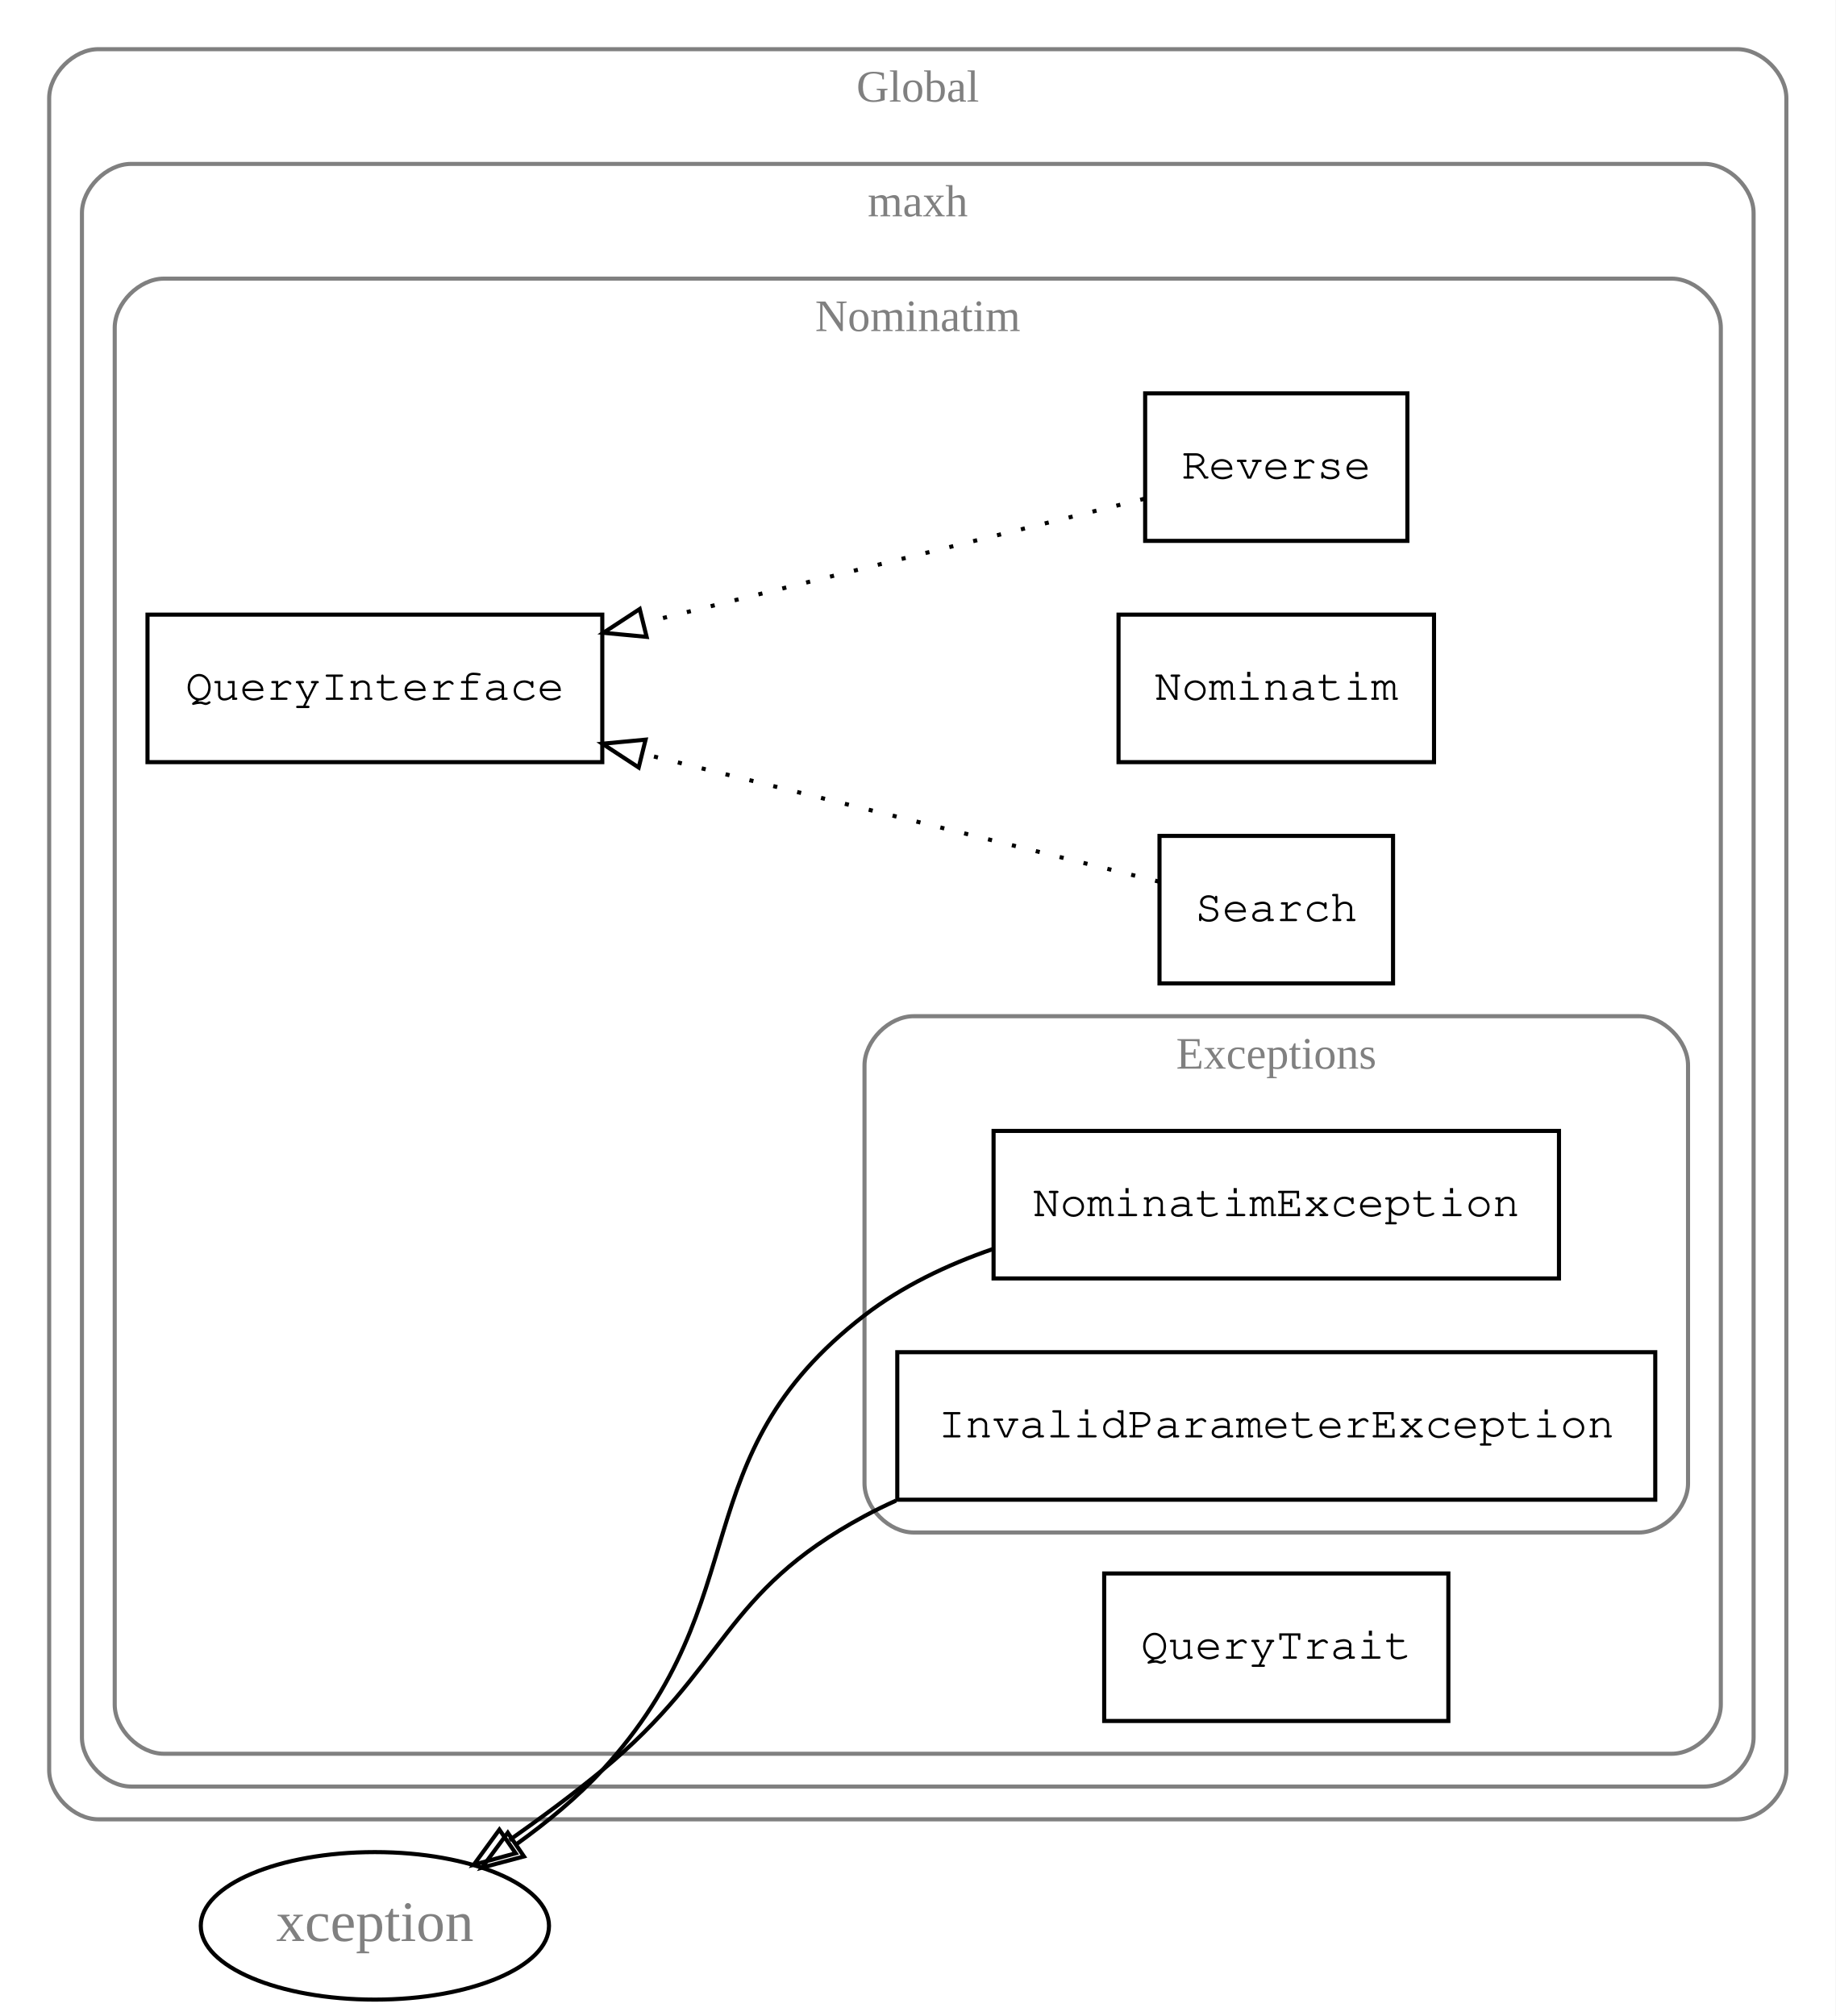
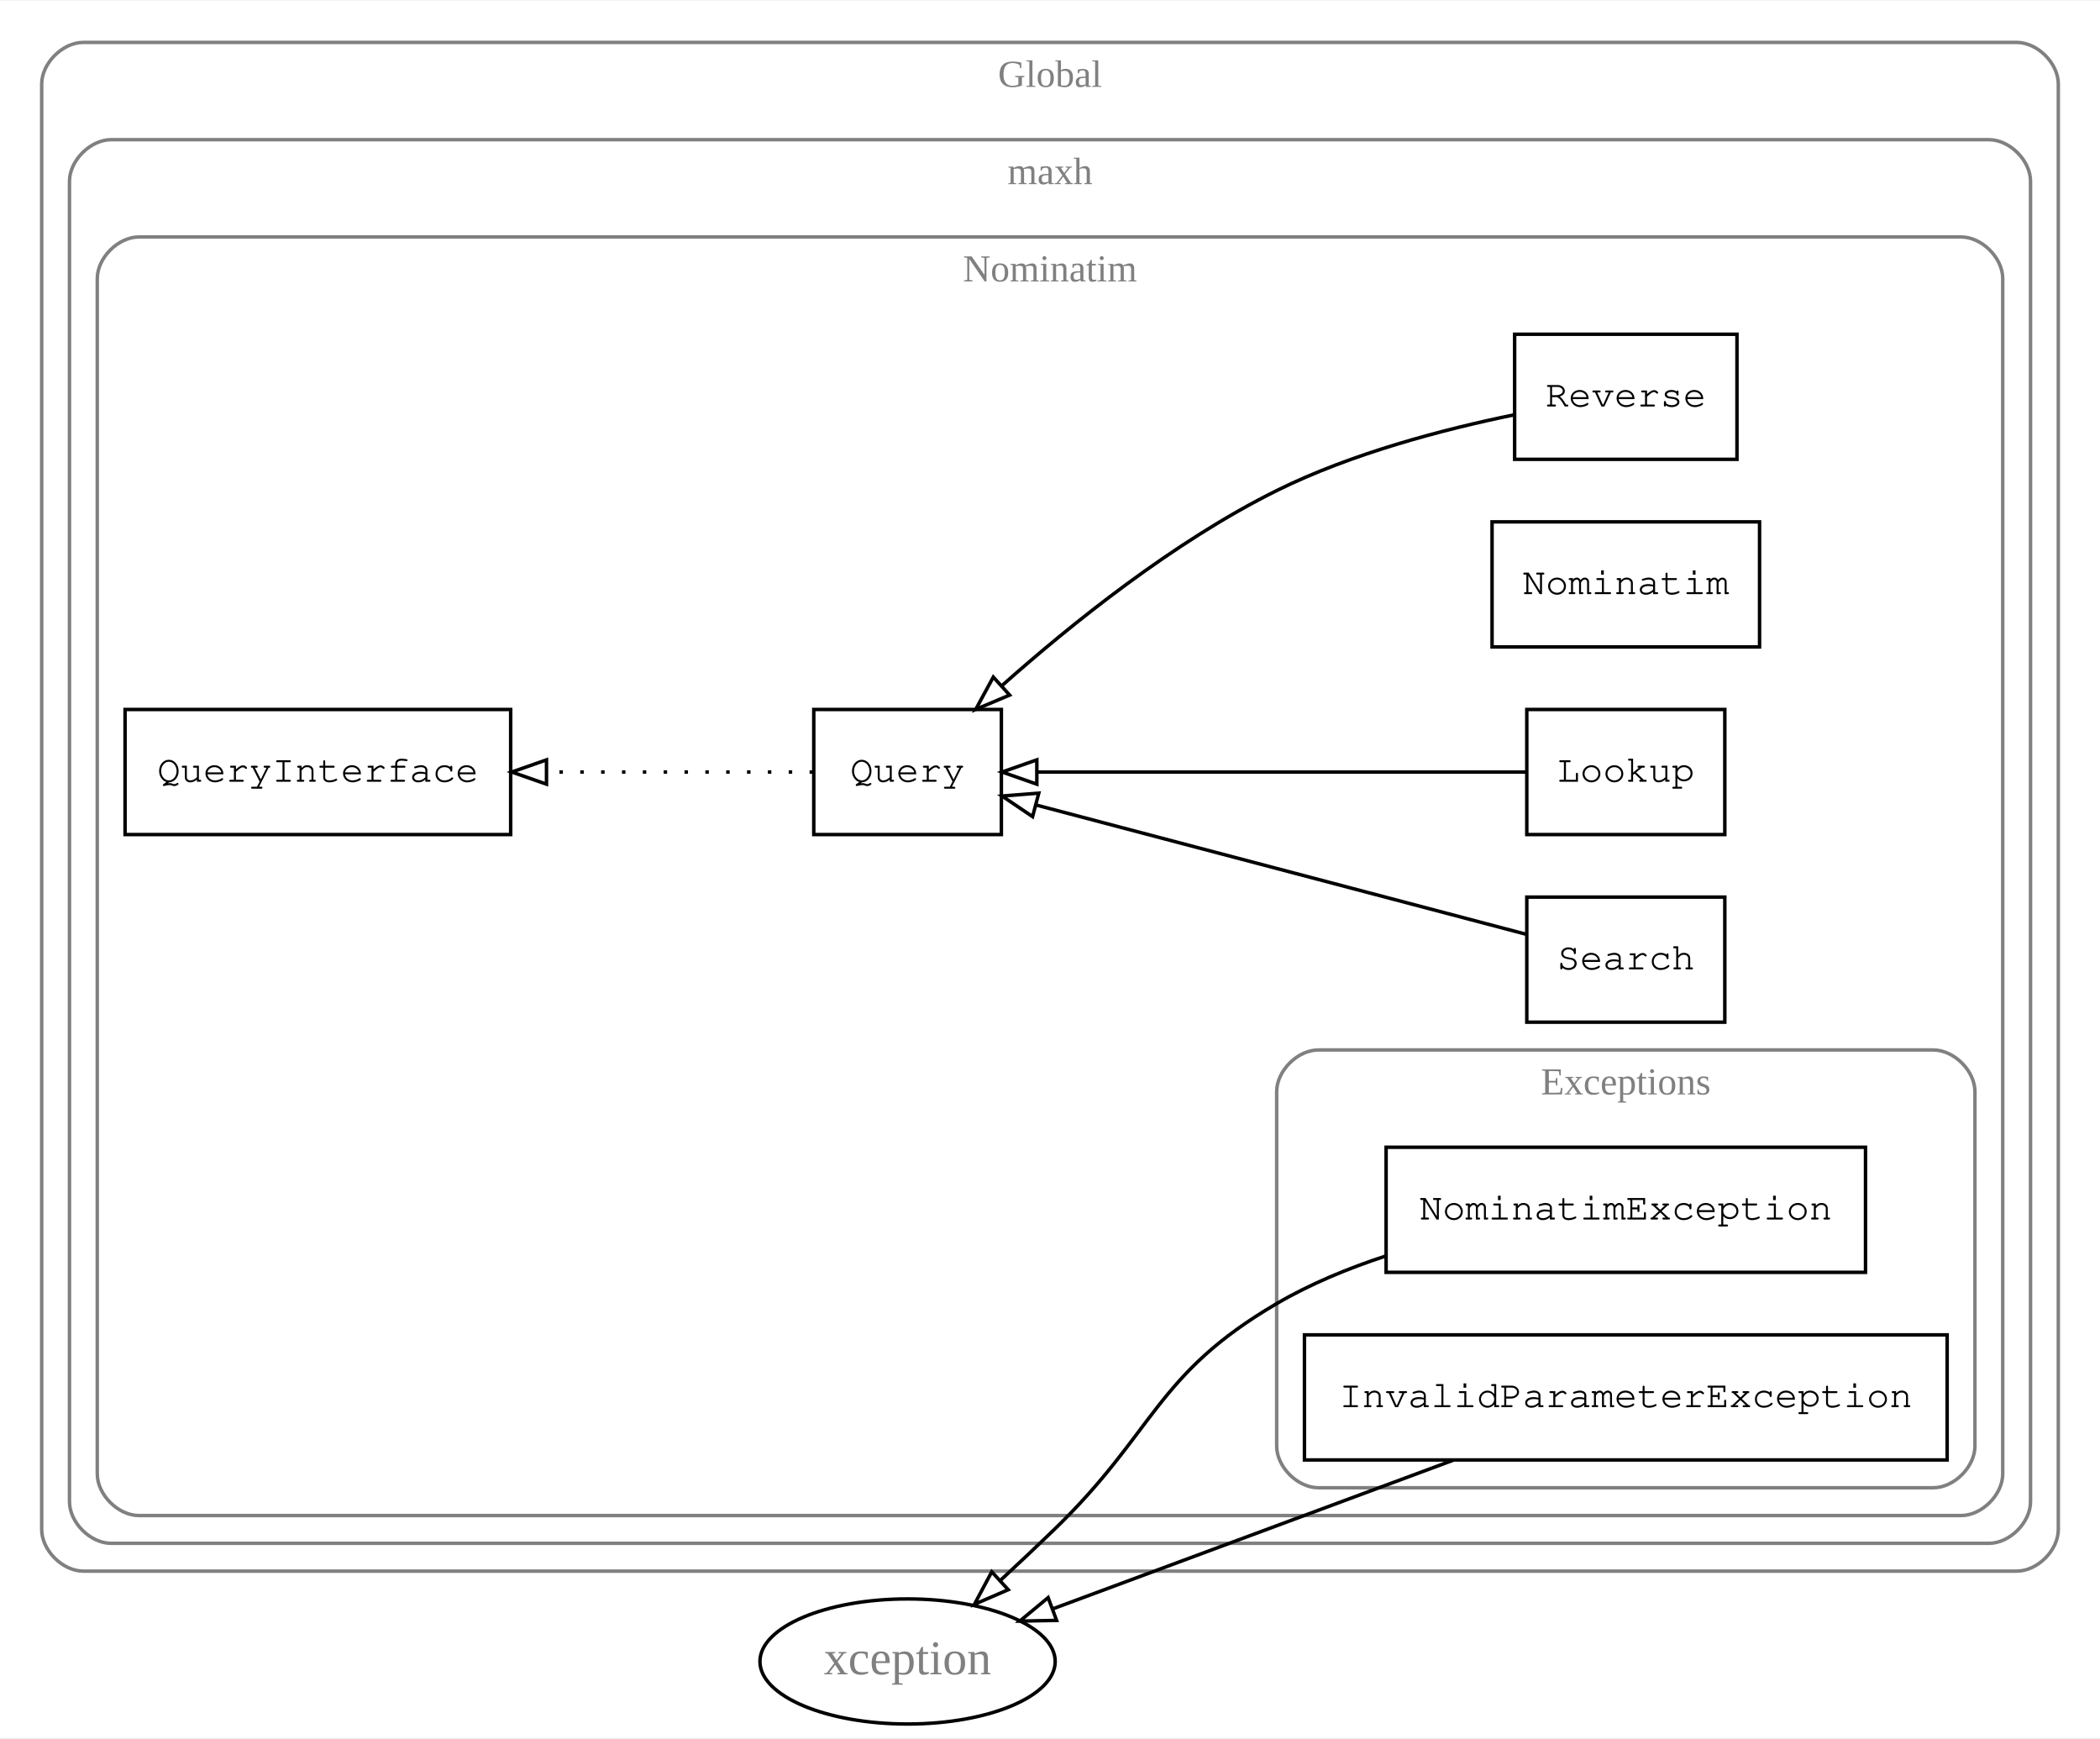
- <svg xmlns="http://www.w3.org/2000/svg" width="448pt" height="492pt" viewBox="0.00 0.00 448.00 492.00">
-   <g id="graph0" class="graph" transform="scale(1 1) rotate(0) translate(4 488)">
-     <polygon fill="white" stroke="none" points="-4,4 -4,-488 444,-488 444,4 -4,4" />
+ <svg xmlns="http://www.w3.org/2000/svg" width="604pt" height="500pt" viewBox="0.00 0.00 604.49 500.00">
+   <g id="graph0" class="graph" transform="scale(1 1) rotate(0) translate(4 496)">
+     <polygon fill="white" stroke="none" points="-4,4 -4,-496 600.493,-496 600.493,4 -4,4" />
    <g id="clust1" class="cluster">
-       <path fill="none" stroke="gray" d="M20,-44C20,-44 420,-44 420,-44 426,-44 432,-50 432,-56 432,-56 432,-464 432,-464 432,-470 426,-476 420,-476 420,-476 20,-476 20,-476 14,-476 8,-470 8,-464 8,-464 8,-56 8,-56 8,-50 14,-44 20,-44" />
-       <text text-anchor="middle" x="220" y="-463.2" font-family="Times New Roman,serif" font-size="11.00" fill="gray">Global</text>
+       <path fill="none" stroke="gray" d="M20,-44C20,-44 576.493,-44 576.493,-44 582.493,-44 588.493,-50 588.493,-56 588.493,-56 588.493,-472 588.493,-472 588.493,-478 582.493,-484 576.493,-484 576.493,-484 20,-484 20,-484 14,-484 8,-478 8,-472 8,-472 8,-56 8,-56 8,-50 14,-44 20,-44" />
+       <text text-anchor="middle" x="298.246" y="-471.2" font-family="Times New Roman,serif" font-size="11.00" fill="gray">Global</text>
    </g>
    <g id="clust2" class="cluster">
-       <path fill="none" stroke="gray" d="M28,-52C28,-52 412,-52 412,-52 418,-52 424,-58 424,-64 424,-64 424,-436 424,-436 424,-442 418,-448 412,-448 412,-448 28,-448 28,-448 22,-448 16,-442 16,-436 16,-436 16,-64 16,-64 16,-58 22,-52 28,-52" />
-       <text text-anchor="middle" x="220" y="-435.2" font-family="Times New Roman,serif" font-size="11.00" fill="gray">maxh</text>
+       <path fill="none" stroke="gray" d="M28,-52C28,-52 568.493,-52 568.493,-52 574.493,-52 580.493,-58 580.493,-64 580.493,-64 580.493,-444 580.493,-444 580.493,-450 574.493,-456 568.493,-456 568.493,-456 28,-456 28,-456 22,-456 16,-450 16,-444 16,-444 16,-64 16,-64 16,-58 22,-52 28,-52" />
+       <text text-anchor="middle" x="298.246" y="-443.2" font-family="Times New Roman,serif" font-size="11.00" fill="gray">maxh</text>
    </g>
    <g id="clust3" class="cluster">
-       <path fill="none" stroke="gray" d="M36,-60C36,-60 404,-60 404,-60 410,-60 416,-66 416,-72 416,-72 416,-408 416,-408 416,-414 410,-420 404,-420 404,-420 36,-420 36,-420 30,-420 24,-414 24,-408 24,-408 24,-72 24,-72 24,-66 30,-60 36,-60" />
-       <text text-anchor="middle" x="220" y="-407.2" font-family="Times New Roman,serif" font-size="11.00" fill="gray">Nominatim</text>
+       <path fill="none" stroke="gray" d="M36,-60C36,-60 560.493,-60 560.493,-60 566.493,-60 572.493,-66 572.493,-72 572.493,-72 572.493,-416 572.493,-416 572.493,-422 566.493,-428 560.493,-428 560.493,-428 36,-428 36,-428 30,-428 24,-422 24,-416 24,-416 24,-72 24,-72 24,-66 30,-60 36,-60" />
+       <text text-anchor="middle" x="298.246" y="-415.2" font-family="Times New Roman,serif" font-size="11.00" fill="gray">Nominatim</text>
    </g>
    <g id="clust4" class="cluster">
-       <path fill="none" stroke="gray" d="M219,-114C219,-114 396,-114 396,-114 402,-114 408,-120 408,-126 408,-126 408,-228 408,-228 408,-234 402,-240 396,-240 396,-240 219,-240 219,-240 213,-240 207,-234 207,-228 207,-228 207,-126 207,-126 207,-120 213,-114 219,-114" />
-       <text text-anchor="middle" x="307.5" y="-227.2" font-family="Times New Roman,serif" font-size="11.00" fill="gray">Exceptions</text>
+       <path fill="none" stroke="gray" d="M375.493,-68C375.493,-68 552.493,-68 552.493,-68 558.493,-68 564.493,-74 564.493,-80 564.493,-80 564.493,-182 564.493,-182 564.493,-188 558.493,-194 552.493,-194 552.493,-194 375.493,-194 375.493,-194 369.493,-194 363.493,-188 363.493,-182 363.493,-182 363.493,-80 363.493,-80 363.493,-74 369.493,-68 375.493,-68" />
+       <text text-anchor="middle" x="463.993" y="-181.2" font-family="Times New Roman,serif" font-size="11.00" fill="gray">Exceptions</text>
    </g>
    <g id="node1" class="node">
-       <polygon fill="none" stroke="black" points="376.5,-212 238.5,-212 238.5,-176 376.5,-176 376.5,-212" />
-       <text text-anchor="middle" x="307.5" y="-191.2" font-family="Courier,monospace" font-size="11.00">NominatimException</text>
+       <polygon fill="none" stroke="black" points="532.993,-166 394.993,-166 394.993,-130 532.993,-130 532.993,-166" />
+       <text text-anchor="middle" x="463.993" y="-145.2" font-family="Courier,monospace" font-size="11.00">NominatimException</text>
+     </g>
+     <g id="node9" class="node">
+       <ellipse fill="none" stroke="black" cx="257.246" cy="-18" rx="42.494" ry="18" />
+       <text text-anchor="middle" x="257.246" y="-14.3" font-family="Times New Roman,serif" font-size="14.00" fill="gray">xception</text>
+     </g>
+     <g id="edge3" class="edge">
+       <path fill="none" stroke="black" d="M394.941,-134.72C384.022,-131.145 373.15,-126.646 363.493,-121 328.493,-100.537 328.632,-84.188 299.493,-56 294.509,-51.179 289.105,-46.099 283.902,-41.278" />
+       <polygon fill="none" stroke="black" points="286.222,-38.656 276.494,-34.459 281.481,-43.807 286.222,-38.656" />
+     </g>
+     <g id="node2" class="node">
+       <polygon fill="none" stroke="black" points="556.493,-112 371.493,-112 371.493,-76 556.493,-76 556.493,-112" />
+       <text text-anchor="middle" x="463.993" y="-91.2" font-family="Courier,monospace" font-size="11.00">InvalidParameterException</text>
+     </g>
+     <g id="edge4" class="edge">
+       <path fill="none" stroke="black" d="M414.47,-75.989C379.276,-62.925 332.21,-45.455 298.966,-33.115" />
+       <polygon fill="none" stroke="black" points="300.143,-29.818 289.55,-29.62 297.707,-36.381 300.143,-29.818" />
+     </g>
+     <g id="node3" class="node">
+       <polygon fill="none" stroke="black" points="502.493,-346 425.493,-346 425.493,-310 502.493,-310 502.493,-346" />
+       <text text-anchor="middle" x="463.993" y="-325.2" font-family="Courier,monospace" font-size="11.00">Nominatim</text>
+     </g>
+     <g id="node4" class="node">
+       <polygon fill="none" stroke="black" points="492.493,-238 435.493,-238 435.493,-202 492.493,-202 492.493,-238" />
+       <text text-anchor="middle" x="463.993" y="-217.2" font-family="Courier,monospace" font-size="11.00">Search</text>
+     </g>
+     <g id="node7" class="node">
+       <polygon fill="none" stroke="black" points="284.246,-292 230.246,-292 230.246,-256 284.246,-256 284.246,-292" />
+       <text text-anchor="middle" x="257.246" y="-271.2" font-family="Courier,monospace" font-size="11.00">Query</text>
+     </g>
+     <g id="edge1" class="edge">
+       <path fill="none" stroke="black" d="M435.38,-227.283C398.852,-236.916 334.404,-253.914 294.137,-264.534" />
+       <polygon fill="none" stroke="black" points="293.229,-261.154 284.452,-267.088 295.014,-267.922 293.229,-261.154" />
+     </g>
+     <g id="node5" class="node">
+       <polygon fill="none" stroke="black" points="495.993,-400 431.993,-400 431.993,-364 495.993,-364 495.993,-400" />
+       <text text-anchor="middle" x="463.993" y="-379.2" font-family="Courier,monospace" font-size="11.00">Reverse</text>
+     </g>
+     <g id="edge2" class="edge">
+       <path fill="none" stroke="black" d="M431.828,-376.803C411.626,-372.659 385.139,-365.737 363.493,-355 333.952,-340.347 304.571,-316.787 284.39,-298.844" />
+       <polygon fill="none" stroke="black" points="286.624,-296.145 276.861,-292.029 281.926,-301.335 286.624,-296.145" />
+     </g>
+     <g id="node6" class="node">
+       <polygon fill="none" stroke="black" points="492.493,-292 435.493,-292 435.493,-256 492.493,-256 492.493,-292" />
+       <text text-anchor="middle" x="463.993" y="-271.2" font-family="Courier,monospace" font-size="11.00">Lookup</text>
+     </g>
+     <g id="edge5" class="edge">
+       <path fill="none" stroke="black" d="M435.38,-274C399.007,-274 334.95,-274 294.65,-274" />
+       <polygon fill="none" stroke="black" points="294.452,-270.5 284.452,-274 294.452,-277.5 294.452,-270.5" />
    </g>
    <g id="node8" class="node">
-       <ellipse fill="none" stroke="black" cx="87.5" cy="-18" rx="42.494" ry="18" />
-       <text text-anchor="middle" x="87.5" y="-14.3" font-family="Times New Roman,serif" font-size="14.00" fill="gray">xception</text>
+       <polygon fill="none" stroke="black" points="143,-292 32,-292 32,-256 143,-256 143,-292" />
+       <text text-anchor="middle" x="87.5" y="-271.2" font-family="Courier,monospace" font-size="11.00">QueryInterface</text>
    </g>
-     <g id="edge3" class="edge">
-       <path fill="none" stroke="black" d="M238.378,-183.195C227.168,-179.335 216.217,-174.1 207,-167 161.887,-132.249 181.502,-97.958 143,-56 136.946,-49.403 129.553,-43.313 122.189,-38.029" />
-       <polygon fill="none" stroke="black" points="123.877,-34.944 113.64,-32.214 119.94,-40.732 123.877,-34.944" />
-     </g>
-     <g id="node2" class="node">
-       <polygon fill="none" stroke="black" points="400,-158 215,-158 215,-122 400,-122 400,-158" />
-       <text text-anchor="middle" x="307.5" y="-137.2" font-family="Courier,monospace" font-size="11.00">InvalidParameterException</text>
-     </g>
-     <g id="edge4" class="edge">
-       <path fill="none" stroke="black" d="M214.69,-121.783C212.063,-120.6 209.493,-119.341 207,-118 172.124,-99.237 173.564,-81.184 143,-56 135.898,-50.148 127.929,-44.253 120.324,-38.91" />
-       <polygon fill="none" stroke="black" points="121.858,-35.716 111.637,-32.927 117.887,-41.481 121.858,-35.716" />
-     </g>
-     <g id="node3" class="node">
-       <polygon fill="none" stroke="black" points="346,-338 269,-338 269,-302 346,-302 346,-338" />
-       <text text-anchor="middle" x="307.5" y="-317.2" font-family="Courier,monospace" font-size="11.00">Nominatim</text>
-     </g>
-     <g id="node4" class="node">
-       <polygon fill="none" stroke="black" points="336,-284 279,-284 279,-248 336,-248 336,-284" />
-       <text text-anchor="middle" x="307.5" y="-263.2" font-family="Courier,monospace" font-size="11.00">Search</text>
-     </g>
-     <g id="node6" class="node">
-       <polygon fill="none" stroke="black" points="143,-338 32,-338 32,-302 143,-302 143,-338" />
-       <text text-anchor="middle" x="87.5" y="-317.2" font-family="Courier,monospace" font-size="11.00">QueryInterface</text>
-     </g>
-     <g id="edge1" class="edge">
-       <path fill="none" stroke="black" stroke-dasharray="1,5" d="M278.89,-272.839C247.388,-280.642 194.813,-293.666 152.883,-304.052" />
-       <polygon fill="none" stroke="black" points="151.886,-300.693 143.021,-306.495 153.569,-307.488 151.886,-300.693" />
-     </g>
-     <g id="node5" class="node">
-       <polygon fill="none" stroke="black" points="339.5,-392 275.5,-392 275.5,-356 339.5,-356 339.5,-392" />
-       <text text-anchor="middle" x="307.5" y="-371.2" font-family="Courier,monospace" font-size="11.00">Reverse</text>
-     </g>
-     <g id="edge2" class="edge">
-       <path fill="none" stroke="black" stroke-dasharray="1,5" d="M275.266,-366.263C243.507,-358.396 193.369,-345.977 153.034,-335.986" />
-       <polygon fill="none" stroke="black" points="153.821,-332.575 143.273,-333.568 152.138,-339.369 153.821,-332.575" />
-     </g>
-     <g id="node7" class="node">
-       <polygon fill="none" stroke="black" points="349.5,-104 265.5,-104 265.5,-68 349.5,-68 349.5,-104" />
-       <text text-anchor="middle" x="307.5" y="-83.2" font-family="Courier,monospace" font-size="11.00">QueryTrait</text>
+     <g id="edge6" class="edge">
+       <path fill="none" stroke="black" stroke-dasharray="1,5" d="M230.036,-274C209.527,-274 180.104,-274 153.391,-274" />
+       <polygon fill="none" stroke="black" points="153.31,-270.5 143.31,-274 153.31,-277.5 153.31,-270.5" />
    </g>
  </g>
</svg>
